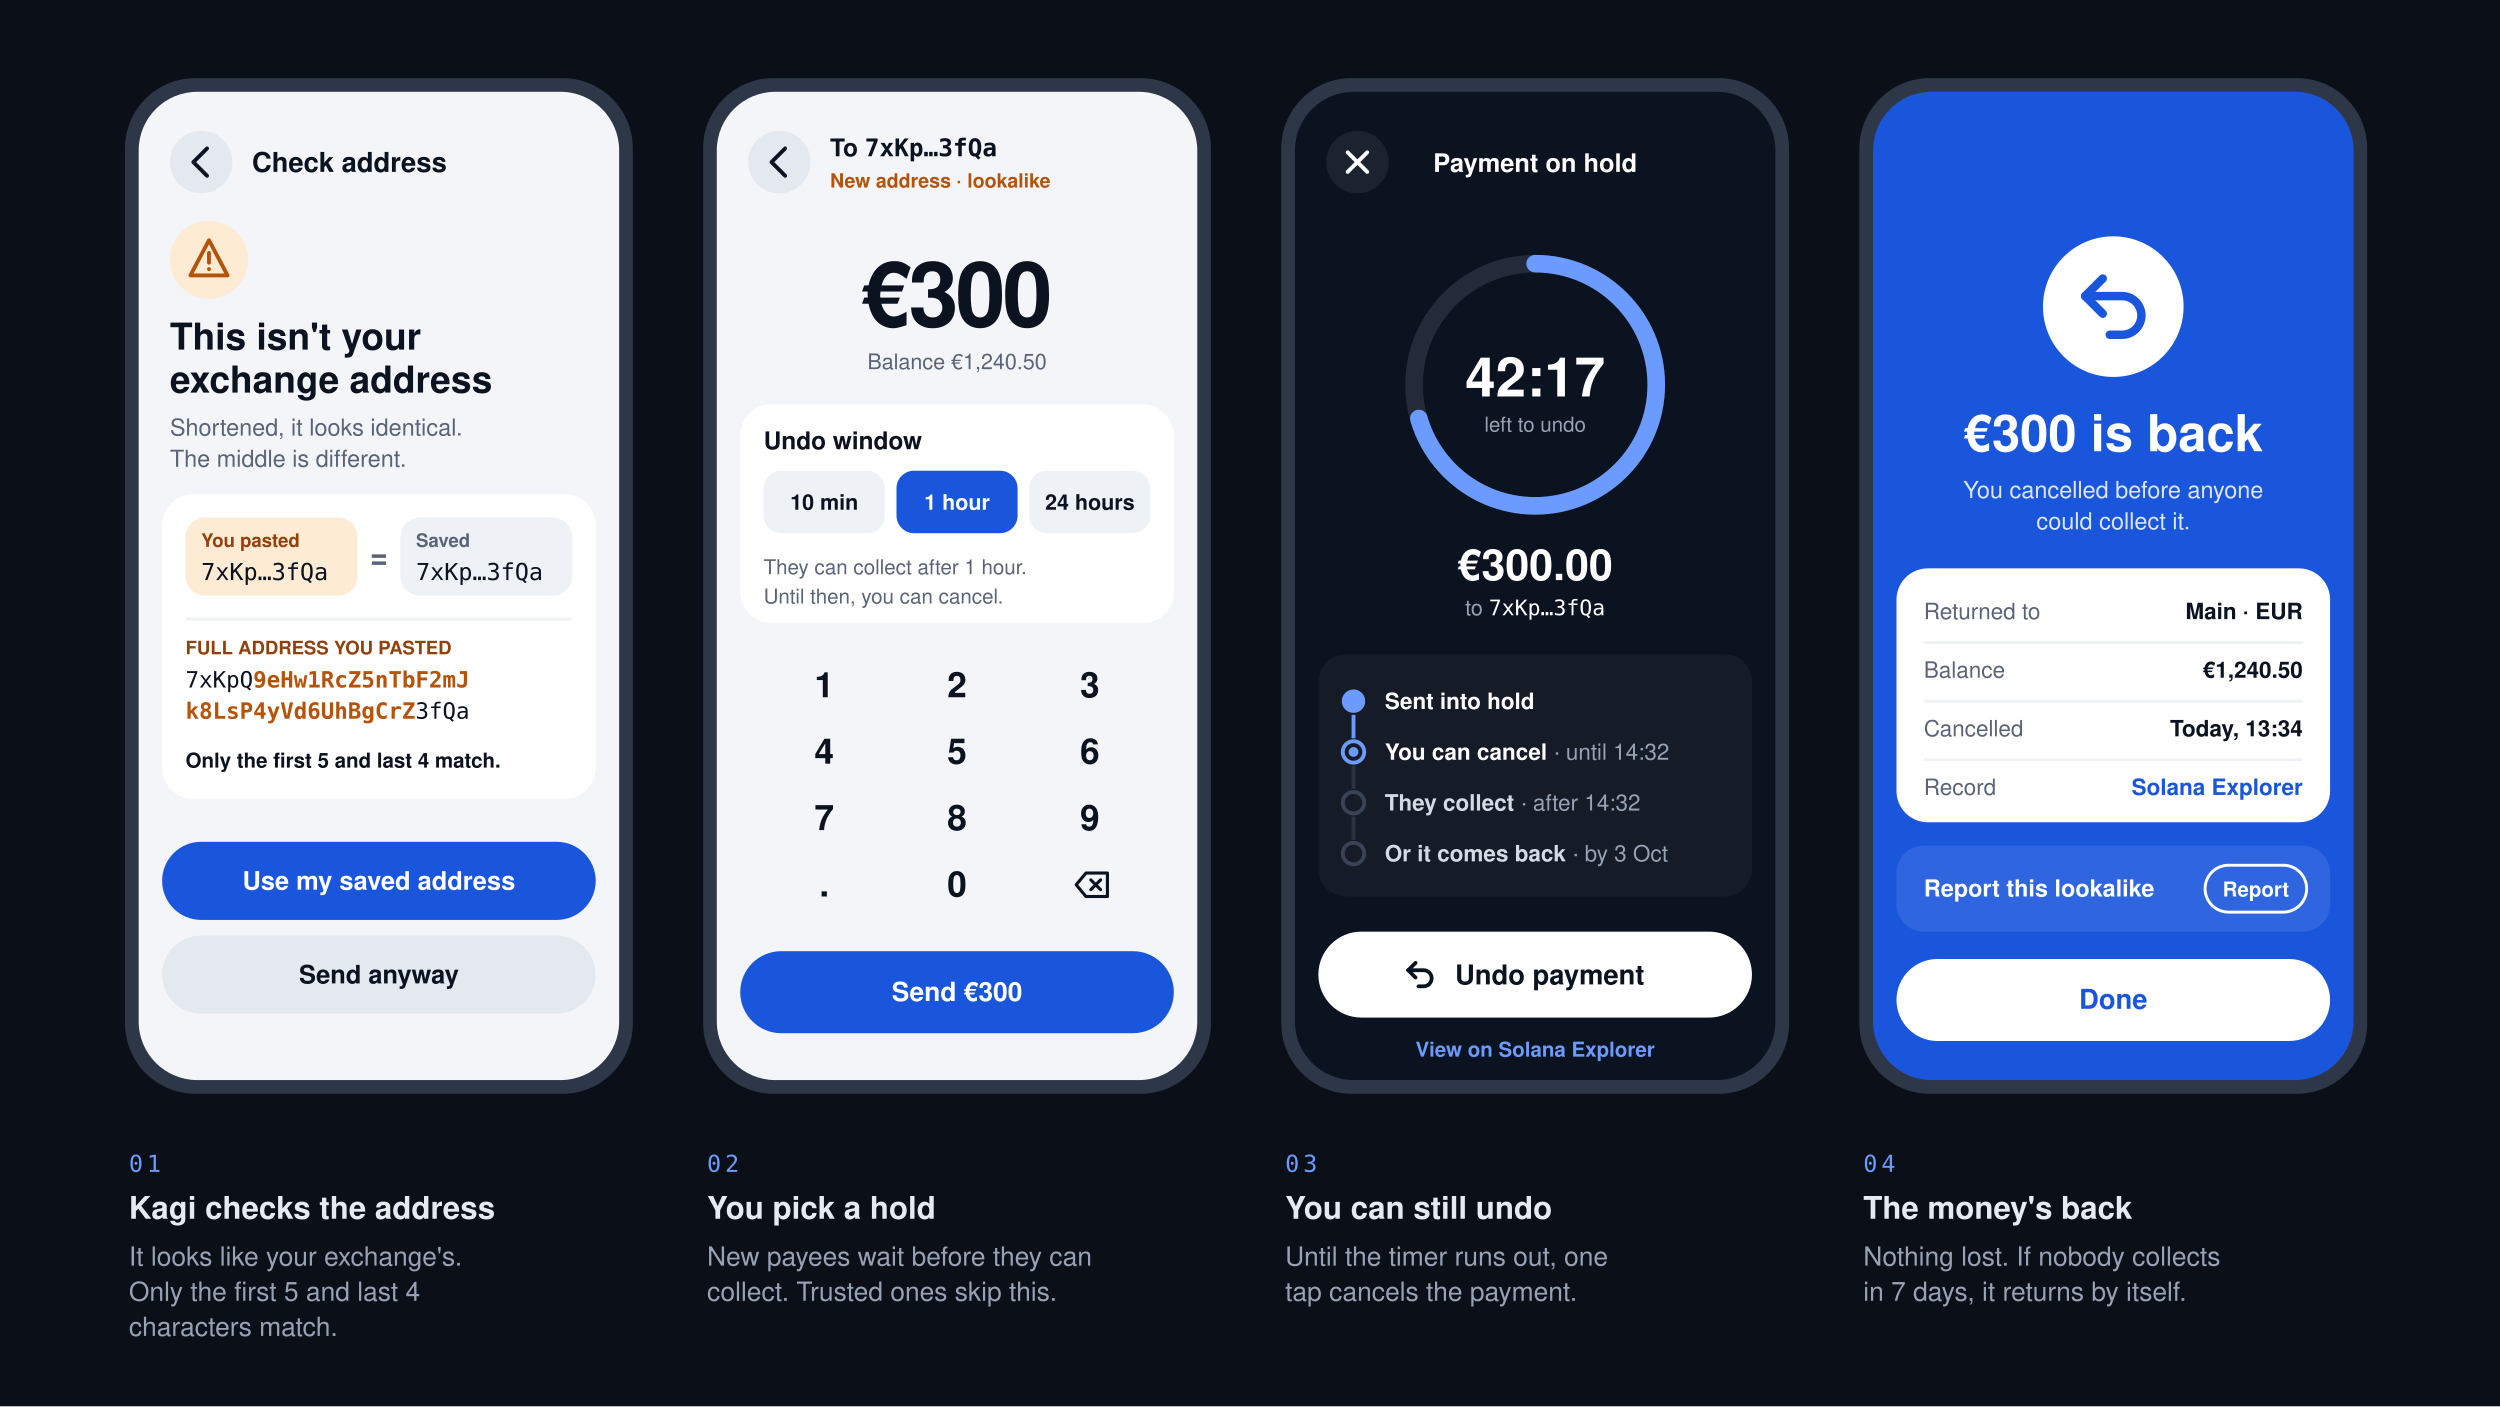
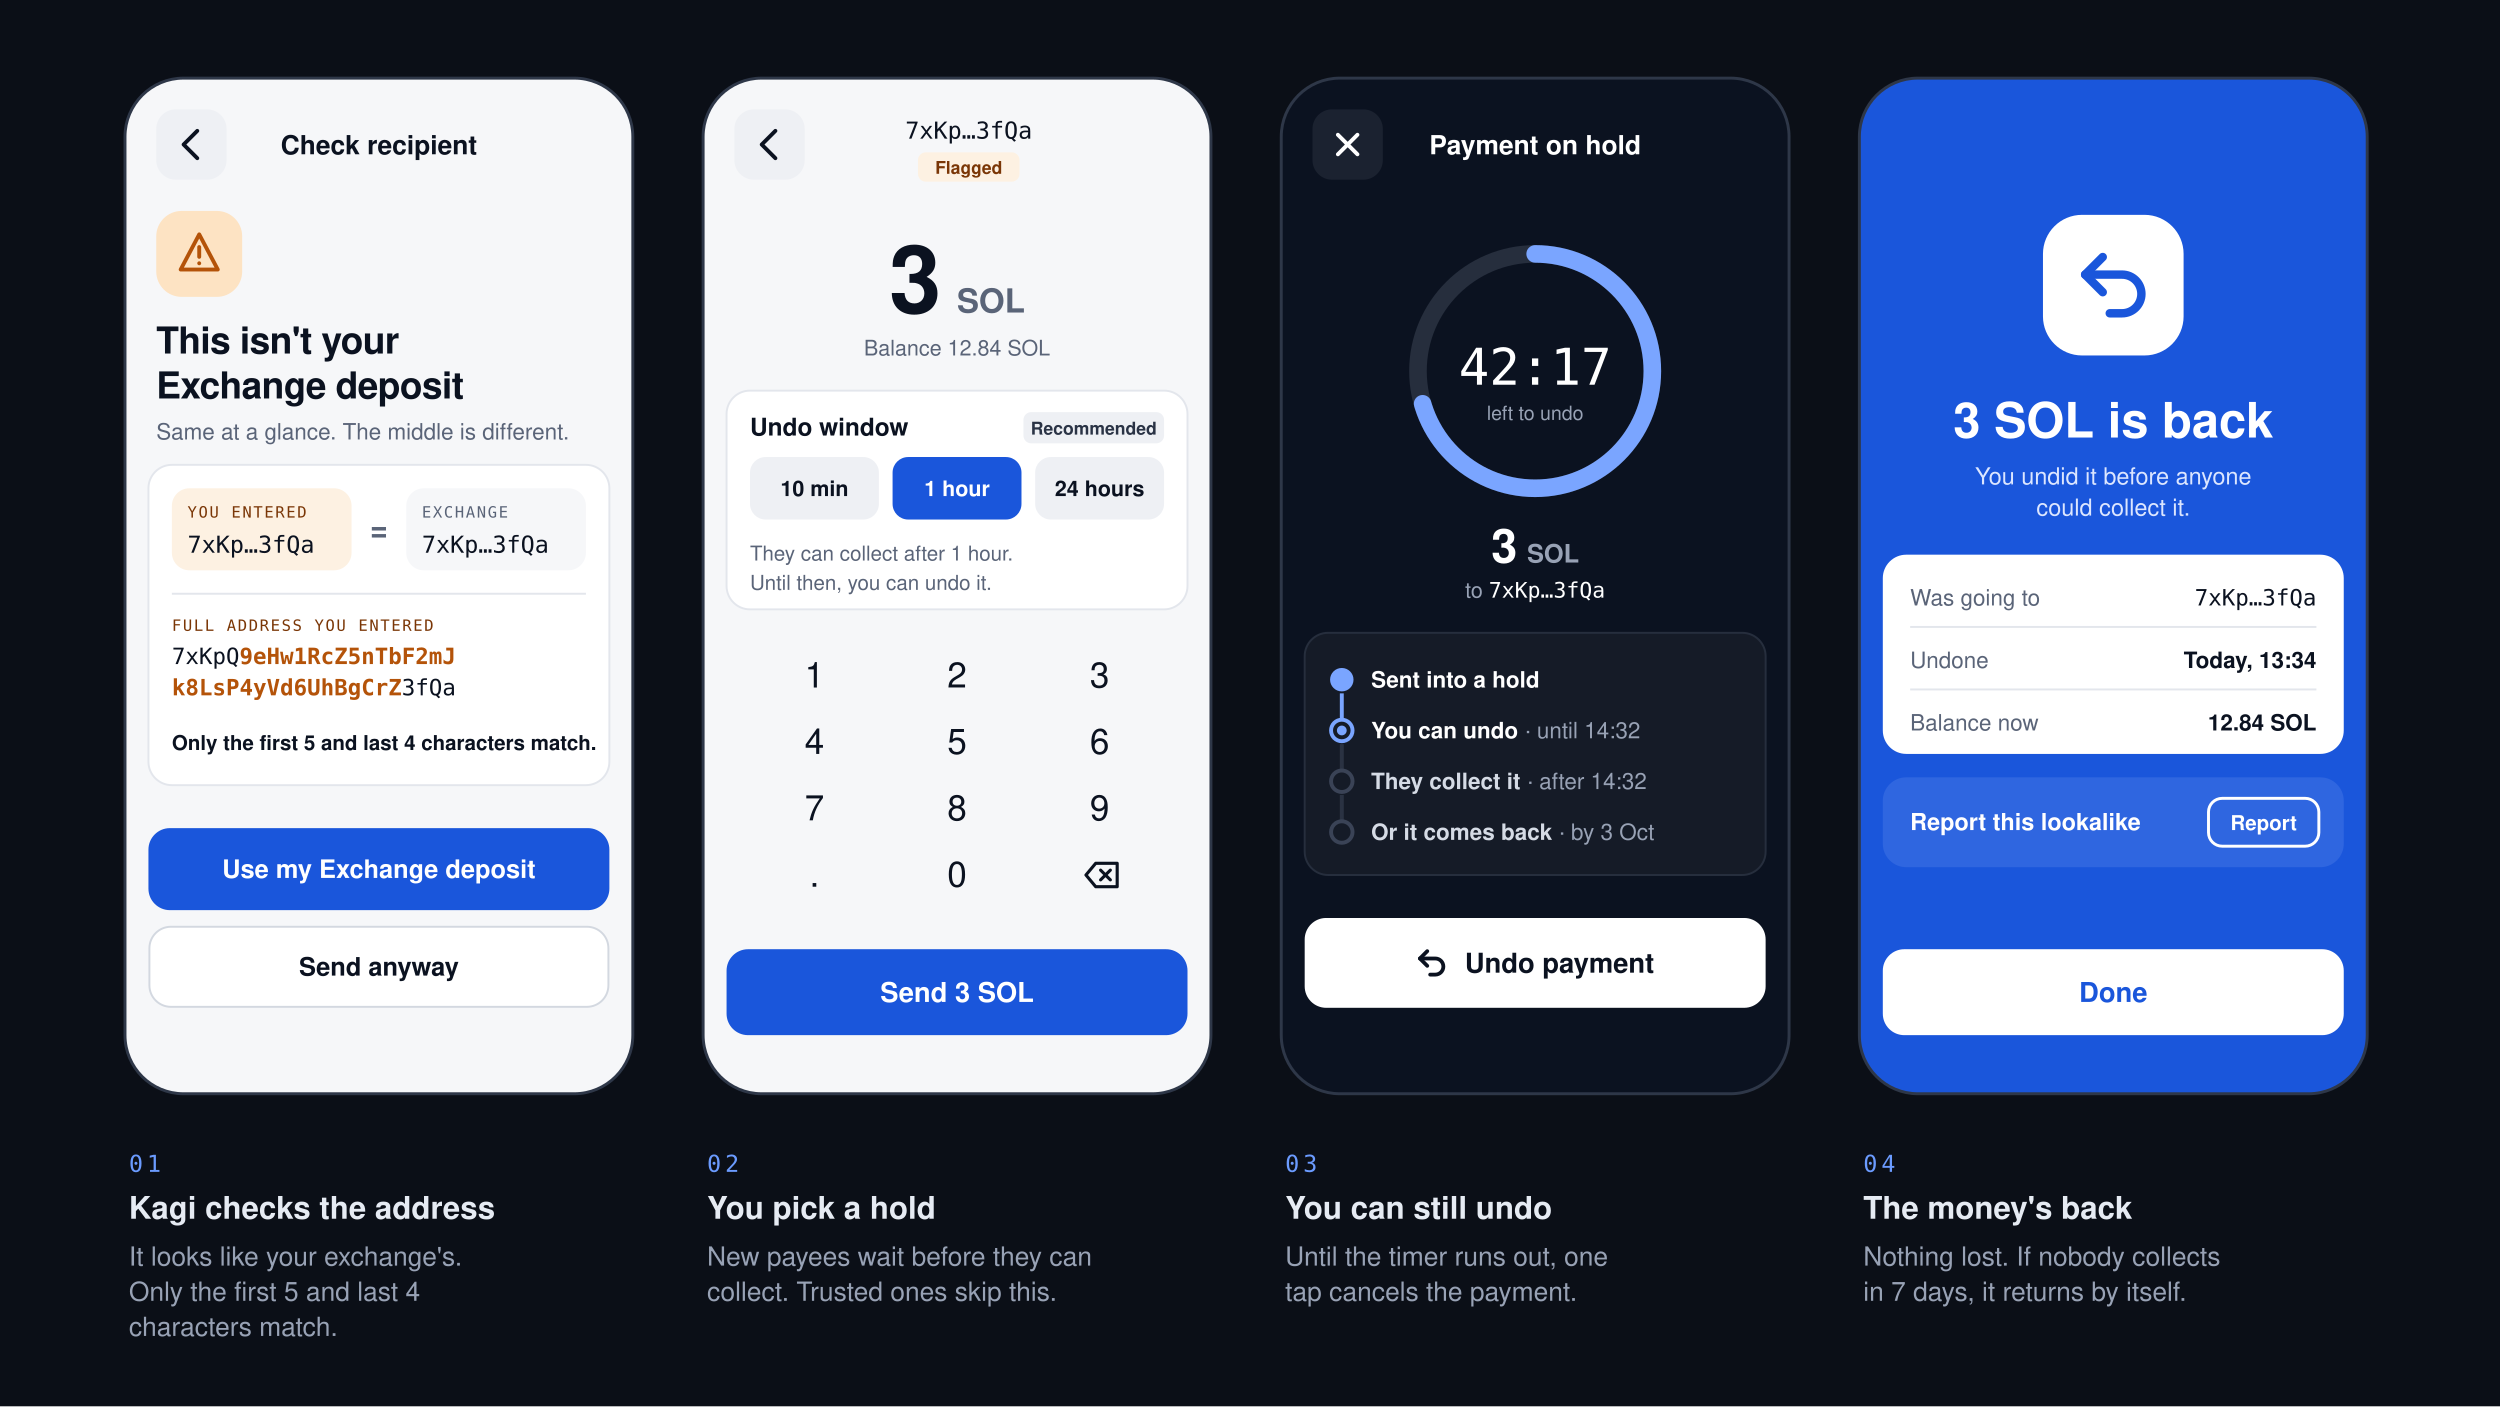
- <svg xmlns="http://www.w3.org/2000/svg" width="1280" height="720" viewBox="0 0 1280 720" role="img" aria-label="Four phone screens. 1: Kagi flags that a pasted address only looks like your saved exchange address. 2: you choose a 1 hour hold and send 300 euro. 3: the payment is on hold with a countdown and an Undo payment button. 4: 300 euro is back in your account.">
+ <svg xmlns="http://www.w3.org/2000/svg" width="1280" height="720" viewBox="0 0 1280 720" role="img" aria-label="Four phone screens. 1: Kagi flags that a pasted address only looks like your saved exchange address. 2: you choose a 1 hour hold and send 3 SOL. 3: the payment is on hold, with a countdown and an Undo payment button. 4: 3 SOL is back in your wallet.">
  <rect width="1280" height="720" fill="#0B0F17" />
-   <g font-family="-apple-system, BlinkMacSystemFont, 'Segoe UI', Helvetica, Arial, sans-serif">
-     <rect x="64" y="40" width="260" height="520" rx="36" fill="#2E3748" />
-     <g transform="translate(71 47)">
-       <rect width="246" height="506" rx="30" fill="#F3F5F9" />
-       <circle cx="32" cy="36" r="16" fill="#E4E8EF" />
-       <path d="M35 29l-7 7 7 7" fill="none" stroke="#0B1220" stroke-width="2" stroke-linecap="round" stroke-linejoin="round" />
-       <text x="58" y="41" font-size="14" font-weight="700" fill="#0B1220">Check address</text>
-       <circle cx="36" cy="86" r="20" fill="#FDEBD3" />
+   <g font-family="Geist, -apple-system, BlinkMacSystemFont, 'Segoe UI', Helvetica, Arial, sans-serif">
+     <g transform="translate(64 40)">
+       <rect width="260" height="520" rx="30" fill="#F6F7F9" stroke="#2E3748" stroke-width="1.5" />
+       <rect x="16" y="16" width="36" height="36" rx="10" fill="#EEF0F4" />
+       <path d="M37 27l-7 7 7 7" fill="none" stroke="#0B1220" stroke-width="2" stroke-linecap="round" stroke-linejoin="round" />
+       <text x="130" y="39" font-size="13.5" font-weight="700" fill="#0B1220" text-anchor="middle">Check recipient</text>
+       <rect x="16" y="68" width="44" height="44" rx="13" fill="#FDE3C3" />
      <g fill="none" stroke="#B45309" stroke-width="2" stroke-linecap="round" stroke-linejoin="round">
-         <path d="M36 76L26.5 94h19z" />
-         <path d="M36 82.5v5" />
-         <path d="M36 90.8v.01" />
+         <path d="M38 80L28.5 98h19z" />
+         <path d="M38 86.5v5" />
+         <path d="M38 94.8v.01" />
      </g>
-       <text x="16" y="132" font-size="19" font-weight="800" fill="#0B1220">This isn't your</text>
-       <text x="16" y="154" font-size="19" font-weight="800" fill="#0B1220">exchange address</text>
-       <text x="16" y="176" font-size="12" fill="#5A6478">Shortened, it looks identical.</text>
-       <text x="16" y="192" font-size="12" fill="#5A6478">The middle is different.</text>
-       <rect x="12" y="206" width="222" height="156" rx="16" fill="#FFFFFF" />
-       <rect x="24" y="218" width="88" height="40" rx="10" fill="#FDEBD3" />
-       <text x="32" y="233" font-size="9.5" font-weight="700" fill="#92400E">You pasted</text>
-       <text x="32" y="250" font-size="12" font-family="ui-monospace, SFMono-Regular, Menlo, Consolas, monospace" fill="#0B1220">7xKp…3fQa</text>
-       <text x="123" y="243" font-size="15" font-weight="800" fill="#5A6478" text-anchor="middle">=</text>
-       <rect x="134" y="218" width="88" height="40" rx="10" fill="#EEF1F6" />
-       <text x="142" y="233" font-size="9.5" font-weight="700" fill="#5A6478">Saved</text>
-       <text x="142" y="250" font-size="12" font-family="ui-monospace, SFMono-Regular, Menlo, Consolas, monospace" fill="#0B1220">7xKp…3fQa</text>
-       <line x1="24" y1="270" x2="222" y2="270" stroke="#EEF1F6" stroke-width="1.5" />
-       <text x="24" y="288" font-size="9.5" font-weight="700" fill="#92400E">FULL ADDRESS YOU PASTED</text>
-       <g font-family="ui-monospace, SFMono-Regular, Menlo, Consolas, monospace" font-size="11.5" fill="#0B1220">
-         <text x="24" y="305">7xKpQ<tspan fill="#B45309" font-weight="700">9eHw1RcZ5nTbF2mJ</tspan>
+       <text x="16" y="141" font-size="19" font-weight="700" letter-spacing="-0.3" fill="#0B1220">This isn't your</text>
+       <text x="16" y="164" font-size="19" font-weight="700" letter-spacing="-0.3" fill="#0B1220">Exchange deposit</text>
+       <text x="16" y="185" font-size="11.5" fill="#5A6478">Same at a glance. The middle is different.</text>
+       <rect x="12" y="198" width="236" height="164" rx="12" fill="#FFFFFF" stroke="#E3E6EC" />
+       <rect x="24" y="210" width="92" height="42" rx="9" fill="#FDF1E2" />
+       <rect x="144" y="210" width="92" height="42" rx="9" fill="#F6F7F9" />
+       <g font-family="'Geist Mono', ui-monospace, SFMono-Regular, Menlo, Consolas, monospace">
+         <text x="32" y="225" font-size="8" letter-spacing="0.8" fill="#7A3606">YOU ENTERED</text>
+         <text x="32" y="243" font-size="12" fill="#0B1220">7xKp…3fQa</text>
+         <text x="152" y="225" font-size="8" letter-spacing="0.8" fill="#5A6478">EXCHANGE</text>
+         <text x="152" y="243" font-size="12" fill="#0B1220">7xKp…3fQa</text>
+         <text x="24" y="283" font-size="8" letter-spacing="0.8" fill="#7A3606">FULL ADDRESS YOU ENTERED</text>
+         <text x="24" y="300" font-size="11.5" fill="#0B1220">7xKpQ<tspan fill="#B45309" font-weight="600">9eHw1RcZ5nTbF2mJ</tspan>
        </text>
-         <text x="24" y="321">
-           <tspan fill="#B45309" font-weight="700">k8LsP4yVd6UhBgCrZ</tspan>3fQa</text>
+         <text x="24" y="316" font-size="11.5" fill="#0B1220">
+           <tspan fill="#B45309" font-weight="600">k8LsP4yVd6UhBgCrZ</tspan>3fQa</text>
      </g>
-       <text x="24" y="346" font-size="10.5" font-weight="700" fill="#0B1220">Only the first 5 and last 4 match.</text>
-       <rect x="12" y="384" width="222" height="40" rx="20" fill="#1A56DB" />
-       <text x="123" y="408.5" font-size="13" font-weight="700" fill="#FFFFFF" text-anchor="middle">Use my saved address</text>
-       <rect x="12" y="432" width="222" height="40" rx="20" fill="#E4E8EF" />
-       <text x="123" y="456.5" font-size="13" font-weight="700" fill="#0B1220" text-anchor="middle">Send anyway</text>
+       <text x="130" y="236" font-size="15" font-weight="700" fill="#5A6478" text-anchor="middle">=</text>
+       <line x1="24" y1="264" x2="236" y2="264" stroke="#E3E6EC" />
+       <text x="24" y="344" font-size="10.5" font-weight="600" fill="#0B1220">Only the first 5 and last 4 characters match.</text>
+       <rect x="12" y="384" width="236" height="42" rx="11" fill="#1A56DB" />
+       <text x="130" y="409.5" font-size="13" font-weight="700" fill="#FFFFFF" text-anchor="middle">Use my Exchange deposit</text>
+       <rect x="12.5" y="434.5" width="235" height="41" rx="11" fill="#FFFFFF" stroke="#D3D8E0" />
+       <text x="130" y="459.5" font-size="13" font-weight="600" fill="#0B1220" text-anchor="middle">Send anyway</text>
    </g>
-     <rect x="360" y="40" width="260" height="520" rx="36" fill="#2E3748" />
-     <g transform="translate(367 47)">
-       <rect width="246" height="506" rx="30" fill="#F3F5F9" />
-       <circle cx="32" cy="36" r="16" fill="#E4E8EF" />
-       <path d="M35 29l-7 7 7 7" fill="none" stroke="#0B1220" stroke-width="2" stroke-linecap="round" stroke-linejoin="round" />
-       <text x="58" y="33" font-size="12.5" font-weight="700" fill="#0B1220">To <tspan font-family="ui-monospace, SFMono-Regular, Menlo, Consolas, monospace">7xKp…3fQa</tspan>
+     <g transform="translate(360 40)">
+       <rect width="260" height="520" rx="30" fill="#F6F7F9" stroke="#2E3748" stroke-width="1.5" />
+       <rect x="16" y="16" width="36" height="36" rx="10" fill="#EEF0F4" />
+       <path d="M37 27l-7 7 7 7" fill="none" stroke="#0B1220" stroke-width="2" stroke-linecap="round" stroke-linejoin="round" />
+       <text x="136" y="31" font-family="'Geist Mono', ui-monospace, SFMono-Regular, Menlo, Consolas, monospace" font-size="12" fill="#0B1220" text-anchor="middle">7xKp…3fQa</text>
+       <rect x="110" y="38" width="52" height="15" rx="4" fill="#FDF1E2" />
+       <text x="136" y="49" font-size="9" font-weight="700" fill="#7A3606" text-anchor="middle">Flagged</text>
+       <text x="130" y="120" font-size="48" font-weight="700" letter-spacing="-1.5" fill="#0B1220" text-anchor="middle">3<tspan dx="8" font-size="17" font-weight="600" letter-spacing="0" fill="#5A6478">SOL</tspan>
      </text>
-       <text x="58" y="49" font-size="10" font-weight="700" fill="#B45309">New address · lookalike</text>
-       <text x="123" y="120" font-size="46" font-weight="800" letter-spacing="-1.5" fill="#0B1220" text-anchor="middle">€300</text>
-       <text x="123" y="142" font-size="11" fill="#5A6478" text-anchor="middle">Balance €1,240.50</text>
-       <rect x="12" y="160" width="222" height="112" rx="16" fill="#FFFFFF" />
-       <text x="24" y="183" font-size="12.5" font-weight="800" fill="#0B1220">Undo window</text>
-       <rect x="24" y="194" width="62" height="32" rx="9" fill="#EEF1F6" />
-       <text x="55" y="214" font-size="11" font-weight="700" fill="#0B1220" text-anchor="middle">10 min</text>
-       <rect x="92" y="194" width="62" height="32" rx="9" fill="#1A56DB" />
-       <text x="123" y="214" font-size="11" font-weight="700" fill="#FFFFFF" text-anchor="middle">1 hour</text>
-       <rect x="160" y="194" width="62" height="32" rx="9" fill="#EEF1F6" />
-       <text x="191" y="214" font-size="11" font-weight="700" fill="#0B1220" text-anchor="middle">24 hours</text>
+       <text x="130" y="142" font-size="11" fill="#5A6478" text-anchor="middle">Balance 12.84 SOL</text>
+       <rect x="12" y="160" width="236" height="112" rx="12" fill="#FFFFFF" stroke="#E3E6EC" />
+       <text x="24" y="183" font-size="12.5" font-weight="600" fill="#0B1220">Undo window</text>
+       <rect x="164" y="171" width="72" height="16" rx="4" fill="#EEF0F4" />
+       <text x="200" y="182.5" font-size="9" font-weight="600" fill="#2A3345" text-anchor="middle">Recommended</text>
+       <rect x="24" y="194" width="66" height="32" rx="8" fill="#EEF0F4" />
+       <text x="57" y="214" font-size="11" font-weight="600" fill="#0B1220" text-anchor="middle">10 min</text>
+       <rect x="97" y="194" width="66" height="32" rx="8" fill="#1A56DB" />
+       <text x="130" y="214" font-size="11" font-weight="600" fill="#FFFFFF" text-anchor="middle">1 hour</text>
+       <rect x="170" y="194" width="66" height="32" rx="8" fill="#EEF0F4" />
+       <text x="203" y="214" font-size="11" font-weight="600" fill="#0B1220" text-anchor="middle">24 hours</text>
      <text x="24" y="247" font-size="10.5" fill="#5A6478">They can collect after 1 hour.</text>
-       <text x="24" y="262" font-size="10.5" fill="#5A6478">Until then, you can cancel.</text>
-       <g font-size="18" font-weight="600" fill="#0B1220" text-anchor="middle">
-         <text x="55" y="310">1</text>
-         <text x="123" y="310">2</text>
-         <text x="191" y="310">3</text>
-         <text x="55" y="344">4</text>
-         <text x="123" y="344">5</text>
-         <text x="191" y="344">6</text>
-         <text x="55" y="378">7</text>
-         <text x="123" y="378">8</text>
-         <text x="191" y="378">9</text>
-         <text x="55" y="412">.</text>
-         <text x="123" y="412">0</text>
+       <text x="24" y="262" font-size="10.5" fill="#5A6478">Until then, you can undo it.</text>
+       <g font-size="18" font-weight="500" fill="#0B1220" text-anchor="middle">
+         <text x="57" y="312">1</text>
+         <text x="130" y="312">2</text>
+         <text x="203" y="312">3</text>
+         <text x="57" y="346">4</text>
+         <text x="130" y="346">5</text>
+         <text x="203" y="346">6</text>
+         <text x="57" y="380">7</text>
+         <text x="130" y="380">8</text>
+         <text x="203" y="380">9</text>
+         <text x="57" y="414">.</text>
+         <text x="130" y="414">0</text>
      </g>
      <g fill="none" stroke="#0B1220" stroke-width="1.6" stroke-linecap="round" stroke-linejoin="round">
-         <path d="M184 406l5-6h11v12h-11z" />
-         <path d="M191.5 403.5l5 5M196.5 403.5l-5 5" />
+         <path d="M196 408l5-6h11v12h-11z" />
+         <path d="M203.5 405.5l5 5M208.5 405.5l-5 5" />
      </g>
-       <rect x="12" y="440" width="222" height="42" rx="21" fill="#1A56DB" />
-       <text x="123" y="465.5" font-size="13.5" font-weight="700" fill="#FFFFFF" text-anchor="middle">Send €300</text>
+       <rect x="12" y="446" width="236" height="44" rx="11" fill="#1A56DB" />
+       <text x="130" y="473" font-size="14" font-weight="700" fill="#FFFFFF" text-anchor="middle">Send 3 SOL</text>
    </g>
-     <rect x="656" y="40" width="260" height="520" rx="36" fill="#2E3748" />
-     <g transform="translate(663 47)">
-       <rect width="246" height="506" rx="30" fill="#0B1220" />
-       <circle cx="32" cy="36" r="16" fill="#1B2230" />
-       <path d="M27 31l10 10M37 31l-10 10" fill="none" stroke="#FFFFFF" stroke-width="2" stroke-linecap="round" />
-       <text x="123" y="41" font-size="13" font-weight="800" fill="#FFFFFF" text-anchor="middle">Payment on hold</text>
-       <circle cx="123" cy="150" r="62" fill="none" stroke="#232B3A" stroke-width="9" />
-       <circle cx="123" cy="150" r="62" fill="none" stroke="#6B9BFF" stroke-width="9" stroke-linecap="round" stroke-dasharray="389.56" stroke-dashoffset="114.9" transform="rotate(-90 123 150)" />
-       <text x="123" y="156" font-size="28" font-weight="800" fill="#FFFFFF" text-anchor="middle">42:17</text>
-       <text x="123" y="174" font-size="10.5" fill="#98A2B5" text-anchor="middle">left to undo</text>
-       <text x="123" y="250" font-size="22" font-weight="800" fill="#FFFFFF" text-anchor="middle">€300.00</text>
-       <text x="123" y="268" font-size="11" fill="#98A2B5" text-anchor="middle">to <tspan font-family="ui-monospace, SFMono-Regular, Menlo, Consolas, monospace" fill="#FFFFFF">7xKp…3fQa</tspan>
+     <g transform="translate(656 40)">
+       <rect width="260" height="520" rx="30" fill="#0B1220" stroke="#2E3748" stroke-width="1.5" />
+       <rect x="16" y="16" width="36" height="36" rx="10" fill="#1B2230" />
+       <path d="M29 29l10 10M39 29l-10 10" fill="none" stroke="#FFFFFF" stroke-width="2" stroke-linecap="round" />
+       <text x="130" y="39" font-size="13.5" font-weight="700" fill="#FFFFFF" text-anchor="middle">Payment on hold</text>
+       <circle cx="130" cy="150" r="60" fill="none" stroke="#262E3D" stroke-width="9" />
+       <circle cx="130" cy="150" r="60" fill="none" stroke="#7AA5FF" stroke-width="9" stroke-linecap="round" stroke-dasharray="376.99" stroke-dashoffset="111.2" transform="rotate(-90 130 150)" />
+       <text x="130" y="157" font-family="'Geist Mono', ui-monospace, SFMono-Regular, Menlo, Consolas, monospace" font-size="26" font-weight="500" fill="#FFFFFF" text-anchor="middle">42:17</text>
+       <text x="130" y="175" font-size="10" fill="#98A2B5" text-anchor="middle">left to undo</text>
+       <text x="130" y="248" font-size="24" font-weight="700" fill="#FFFFFF" text-anchor="middle">3<tspan dx="5" font-size="13" font-weight="600" fill="#98A2B5">SOL</tspan>
      </text>
-       <rect x="12" y="288" width="222" height="124" rx="14" fill="#151B27" />
-       <line x1="30" y1="319" x2="30" y2="331" stroke="#6B9BFF" stroke-width="2" />
-       <line x1="30" y1="345" x2="30" y2="357" stroke="#2A3242" stroke-width="2" />
-       <line x1="30" y1="371" x2="30" y2="383" stroke="#2A3242" stroke-width="2" />
-       <circle cx="30" cy="312" r="6" fill="#6B9BFF" />
-       <circle cx="30" cy="338" r="5.5" fill="none" stroke="#6B9BFF" stroke-width="2" />
-       <circle cx="30" cy="338" r="2.5" fill="#6B9BFF" />
-       <circle cx="30" cy="364" r="5.5" fill="none" stroke="#3A4356" stroke-width="2" />
-       <circle cx="30" cy="390" r="5.5" fill="none" stroke="#3A4356" stroke-width="2" />
-       <text x="46" y="316" font-size="11.5" font-weight="700" fill="#FFFFFF">Sent into hold</text>
-       <text x="46" y="342" font-size="11.5" font-weight="700" fill="#FFFFFF">You can cancel <tspan font-weight="400" fill="#98A2B5">· until 14:32</tspan>
+       <text x="130" y="266" font-size="11" fill="#98A2B5" text-anchor="middle">to <tspan font-family="'Geist Mono', ui-monospace, SFMono-Regular, Menlo, Consolas, monospace" fill="#FFFFFF">7xKp…3fQa</tspan>
      </text>
-       <text x="46" y="368" font-size="11.5" font-weight="700" fill="#D5DBE5">They collect <tspan font-weight="400" fill="#98A2B5">· after 14:32</tspan>
+       <rect x="12" y="284" width="236" height="124" rx="12" fill="#151B27" stroke="#262E3D" />
+       <line x1="31" y1="315" x2="31" y2="328" stroke="#7AA5FF" stroke-width="2" />
+       <line x1="31" y1="341" x2="31" y2="354" stroke="#2A3242" stroke-width="2" />
+       <line x1="31" y1="367" x2="31" y2="380" stroke="#2A3242" stroke-width="2" />
+       <circle cx="31" cy="308" r="6" fill="#7AA5FF" />
+       <circle cx="31" cy="334" r="5.5" fill="none" stroke="#7AA5FF" stroke-width="2" />
+       <circle cx="31" cy="334" r="2.5" fill="#7AA5FF" />
+       <circle cx="31" cy="360" r="5.5" fill="none" stroke="#3A4356" stroke-width="2" />
+       <circle cx="31" cy="386" r="5.5" fill="none" stroke="#3A4356" stroke-width="2" />
+       <text x="46" y="312" font-size="11.5" font-weight="600" fill="#FFFFFF">Sent into a hold</text>
+       <text x="46" y="338" font-size="11.5" font-weight="600" fill="#FFFFFF">You can undo <tspan font-weight="400" fill="#98A2B5">· until 14:32</tspan>
      </text>
-       <text x="46" y="394" font-size="11.5" font-weight="700" fill="#D5DBE5">Or it comes back <tspan font-weight="400" fill="#98A2B5">· by 3 Oct</tspan>
+       <text x="46" y="364" font-size="11.5" font-weight="600" fill="#D5DBE5">They collect it <tspan font-weight="400" fill="#98A2B5">· after 14:32</tspan>
      </text>
-       <rect x="12" y="430" width="222" height="44" rx="22" fill="#FFFFFF" />
-       <g transform="translate(55 443) scale(0.75)" fill="none" stroke="#0B1220" stroke-width="2.6" stroke-linecap="round" stroke-linejoin="round">
+       <text x="46" y="390" font-size="11.5" font-weight="600" fill="#D5DBE5">Or it comes back <tspan font-weight="400" fill="#98A2B5">· by 3 Oct</tspan>
+       </text>
+       <rect x="12" y="430" width="236" height="46" rx="11" fill="#FFFFFF" />
+       <g transform="translate(68 444) scale(0.75)" fill="none" stroke="#0B1220" stroke-width="2.6" stroke-linecap="round" stroke-linejoin="round">
        <path d="M9 14L4 9l5-5" />
        <path d="M4 9h10.5a5.5 5.5 0 0 1 0 11H11" />
      </g>
-       <text x="82" y="457" font-size="14" font-weight="800" fill="#0B1220">Undo payment</text>
-       <text x="123" y="494" font-size="10.5" font-weight="700" fill="#6B9BFF" text-anchor="middle">View on Solana Explorer</text>
+       <text x="94" y="458" font-size="14" font-weight="700" fill="#0B1220">Undo payment</text>
    </g>
-     <rect x="952" y="40" width="260" height="520" rx="36" fill="#2E3748" />
-     <g transform="translate(959 47)">
-       <rect width="246" height="506" rx="30" fill="#1A56DB" />
-       <circle cx="123" cy="110" r="36" fill="#FFFFFF" />
-       <g transform="translate(101.4 88.4) scale(1.8)" fill="none" stroke="#1A56DB" stroke-width="2.4" stroke-linecap="round" stroke-linejoin="round">
+     <g transform="translate(952 40)">
+       <rect width="260" height="520" rx="30" fill="#1A56DB" stroke="#2E3748" stroke-width="1.5" />
+       <rect x="94" y="70" width="72" height="72" rx="20" fill="#FFFFFF" />
+       <g transform="translate(108.4 84.4) scale(1.8)" fill="none" stroke="#1A56DB" stroke-width="2.4" stroke-linecap="round" stroke-linejoin="round">
        <path d="M9 14L4 9l5-5" />
        <path d="M4 9h10.5a5.5 5.5 0 0 1 0 11H11" />
      </g>
-       <text x="123" y="184" font-size="26" font-weight="800" fill="#FFFFFF" text-anchor="middle">€300 is back</text>
-       <text x="123" y="208" font-size="12" fill="#DCE6FF" text-anchor="middle">You cancelled before anyone</text>
-       <text x="123" y="224" font-size="12" fill="#DCE6FF" text-anchor="middle">could collect it.</text>
-       <rect x="12" y="244" width="222" height="130" rx="16" fill="#FFFFFF" />
+       <text x="130" y="184" font-size="25" font-weight="700" fill="#FFFFFF" text-anchor="middle">3 SOL is back</text>
+       <text x="130" y="208" font-size="12" fill="#DCE6FF" text-anchor="middle">You undid it before anyone</text>
+       <text x="130" y="224" font-size="12" fill="#DCE6FF" text-anchor="middle">could collect it.</text>
+       <rect x="12" y="244" width="236" height="102" rx="12" fill="#FFFFFF" />
      <g font-size="11.5">
-         <text x="26" y="270" fill="#5A6478">Returned to</text>
-         <text x="220" y="270" font-weight="700" fill="#0B1220" text-anchor="end">Main · EUR</text>
-         <line x1="26" y1="282" x2="220" y2="282" stroke="#EEF1F6" stroke-width="1.5" />
-         <text x="26" y="300" fill="#5A6478">Balance</text>
-         <text x="220" y="300" font-weight="700" fill="#0B1220" text-anchor="end">€1,240.50</text>
-         <line x1="26" y1="312" x2="220" y2="312" stroke="#EEF1F6" stroke-width="1.5" />
-         <text x="26" y="330" fill="#5A6478">Cancelled</text>
-         <text x="220" y="330" font-weight="700" fill="#0B1220" text-anchor="end">Today, 13:34</text>
-         <line x1="26" y1="342" x2="220" y2="342" stroke="#EEF1F6" stroke-width="1.5" />
-         <text x="26" y="360" fill="#5A6478">Record</text>
-         <text x="220" y="360" font-weight="700" fill="#1A56DB" text-anchor="end">Solana Explorer</text>
+         <text x="26" y="270" fill="#5A6478">Was going to</text>
+         <text x="234" y="270" font-family="'Geist Mono', ui-monospace, SFMono-Regular, Menlo, Consolas, monospace" font-weight="500" fill="#0B1220" text-anchor="end">7xKp…3fQa</text>
+         <line x1="26" y1="281" x2="234" y2="281" stroke="#E3E6EC" />
+         <text x="26" y="302" fill="#5A6478">Undone</text>
+         <text x="234" y="302" font-weight="600" fill="#0B1220" text-anchor="end">Today, 13:34</text>
+         <line x1="26" y1="313" x2="234" y2="313" stroke="#E3E6EC" />
+         <text x="26" y="334" fill="#5A6478">Balance now</text>
+         <text x="234" y="334" font-weight="600" fill="#0B1220" text-anchor="end">12.84 SOL</text>
      </g>
-       <rect x="12" y="386" width="222" height="44" rx="14" fill="#2F66E0" />
-       <text x="26" y="412" font-size="12" font-weight="700" fill="#FFFFFF">Report this lookalike</text>
-       <rect x="170" y="396" width="52" height="24" rx="12" fill="none" stroke="#FFFFFF" stroke-width="1.5" />
-       <text x="196" y="412" font-size="10.5" font-weight="700" fill="#FFFFFF" text-anchor="middle">Report</text>
-       <rect x="12" y="444" width="222" height="42" rx="21" fill="#FFFFFF" />
-       <text x="123" y="469.5" font-size="14" font-weight="800" fill="#1A56DB" text-anchor="middle">Done</text>
+       <rect x="12" y="358" width="236" height="46" rx="12" fill="#2F66E0" />
+       <text x="26" y="385" font-size="12" font-weight="600" fill="#FFFFFF">Report this lookalike</text>
+       <rect x="178.75" y="368.75" width="56.5" height="24.5" rx="7" fill="none" stroke="#FFFFFF" stroke-width="1.5" />
+       <text x="207" y="385" font-size="10.5" font-weight="700" fill="#FFFFFF" text-anchor="middle">Report</text>
+       <rect x="12" y="446" width="236" height="44" rx="11" fill="#FFFFFF" />
+       <text x="130" y="473" font-size="14" font-weight="700" fill="#1A56DB" text-anchor="middle">Done</text>
    </g>
    <g font-size="13.5" fill="#98A2B5">
-       <text x="66" y="600" font-family="ui-monospace, SFMono-Regular, Menlo, Consolas, monospace" font-size="12" letter-spacing="2" fill="#6B9BFF">01</text>
-       <text x="66" y="624" font-size="16" font-weight="800" fill="#E6EBF3">Kagi checks the address</text>
+       <g font-family="'Geist Mono', ui-monospace, SFMono-Regular, Menlo, Consolas, monospace" font-size="12" letter-spacing="2" fill="#6B9BFF">
+         <text x="66" y="600">01</text>
+         <text x="362" y="600">02</text>
+         <text x="658" y="600">03</text>
+         <text x="954" y="600">04</text>
+       </g>
+       <g font-size="16" font-weight="700" fill="#E6EBF3">
+         <text x="66" y="624">Kagi checks the address</text>
+         <text x="362" y="624">You pick a hold</text>
+         <text x="658" y="624">You can still undo</text>
+         <text x="954" y="624">The money's back</text>
+       </g>
      <text x="66" y="648">It looks like your exchange's.</text>
      <text x="66" y="666">Only the first 5 and last 4</text>
      <text x="66" y="684">characters match.</text>
-       <text x="362" y="600" font-family="ui-monospace, SFMono-Regular, Menlo, Consolas, monospace" font-size="12" letter-spacing="2" fill="#6B9BFF">02</text>
-       <text x="362" y="624" font-size="16" font-weight="800" fill="#E6EBF3">You pick a hold</text>
      <text x="362" y="648">New payees wait before they can</text>
      <text x="362" y="666">collect. Trusted ones skip this.</text>
-       <text x="658" y="600" font-family="ui-monospace, SFMono-Regular, Menlo, Consolas, monospace" font-size="12" letter-spacing="2" fill="#6B9BFF">03</text>
-       <text x="658" y="624" font-size="16" font-weight="800" fill="#E6EBF3">You can still undo</text>
      <text x="658" y="648">Until the timer runs out, one</text>
      <text x="658" y="666">tap cancels the payment.</text>
-       <text x="954" y="600" font-family="ui-monospace, SFMono-Regular, Menlo, Consolas, monospace" font-size="12" letter-spacing="2" fill="#6B9BFF">04</text>
-       <text x="954" y="624" font-size="16" font-weight="800" fill="#E6EBF3">The money's back</text>
      <text x="954" y="648">Nothing lost. If nobody collects</text>
      <text x="954" y="666">in 7 days, it returns by itself.</text>
    </g>
  </g>
</svg>
